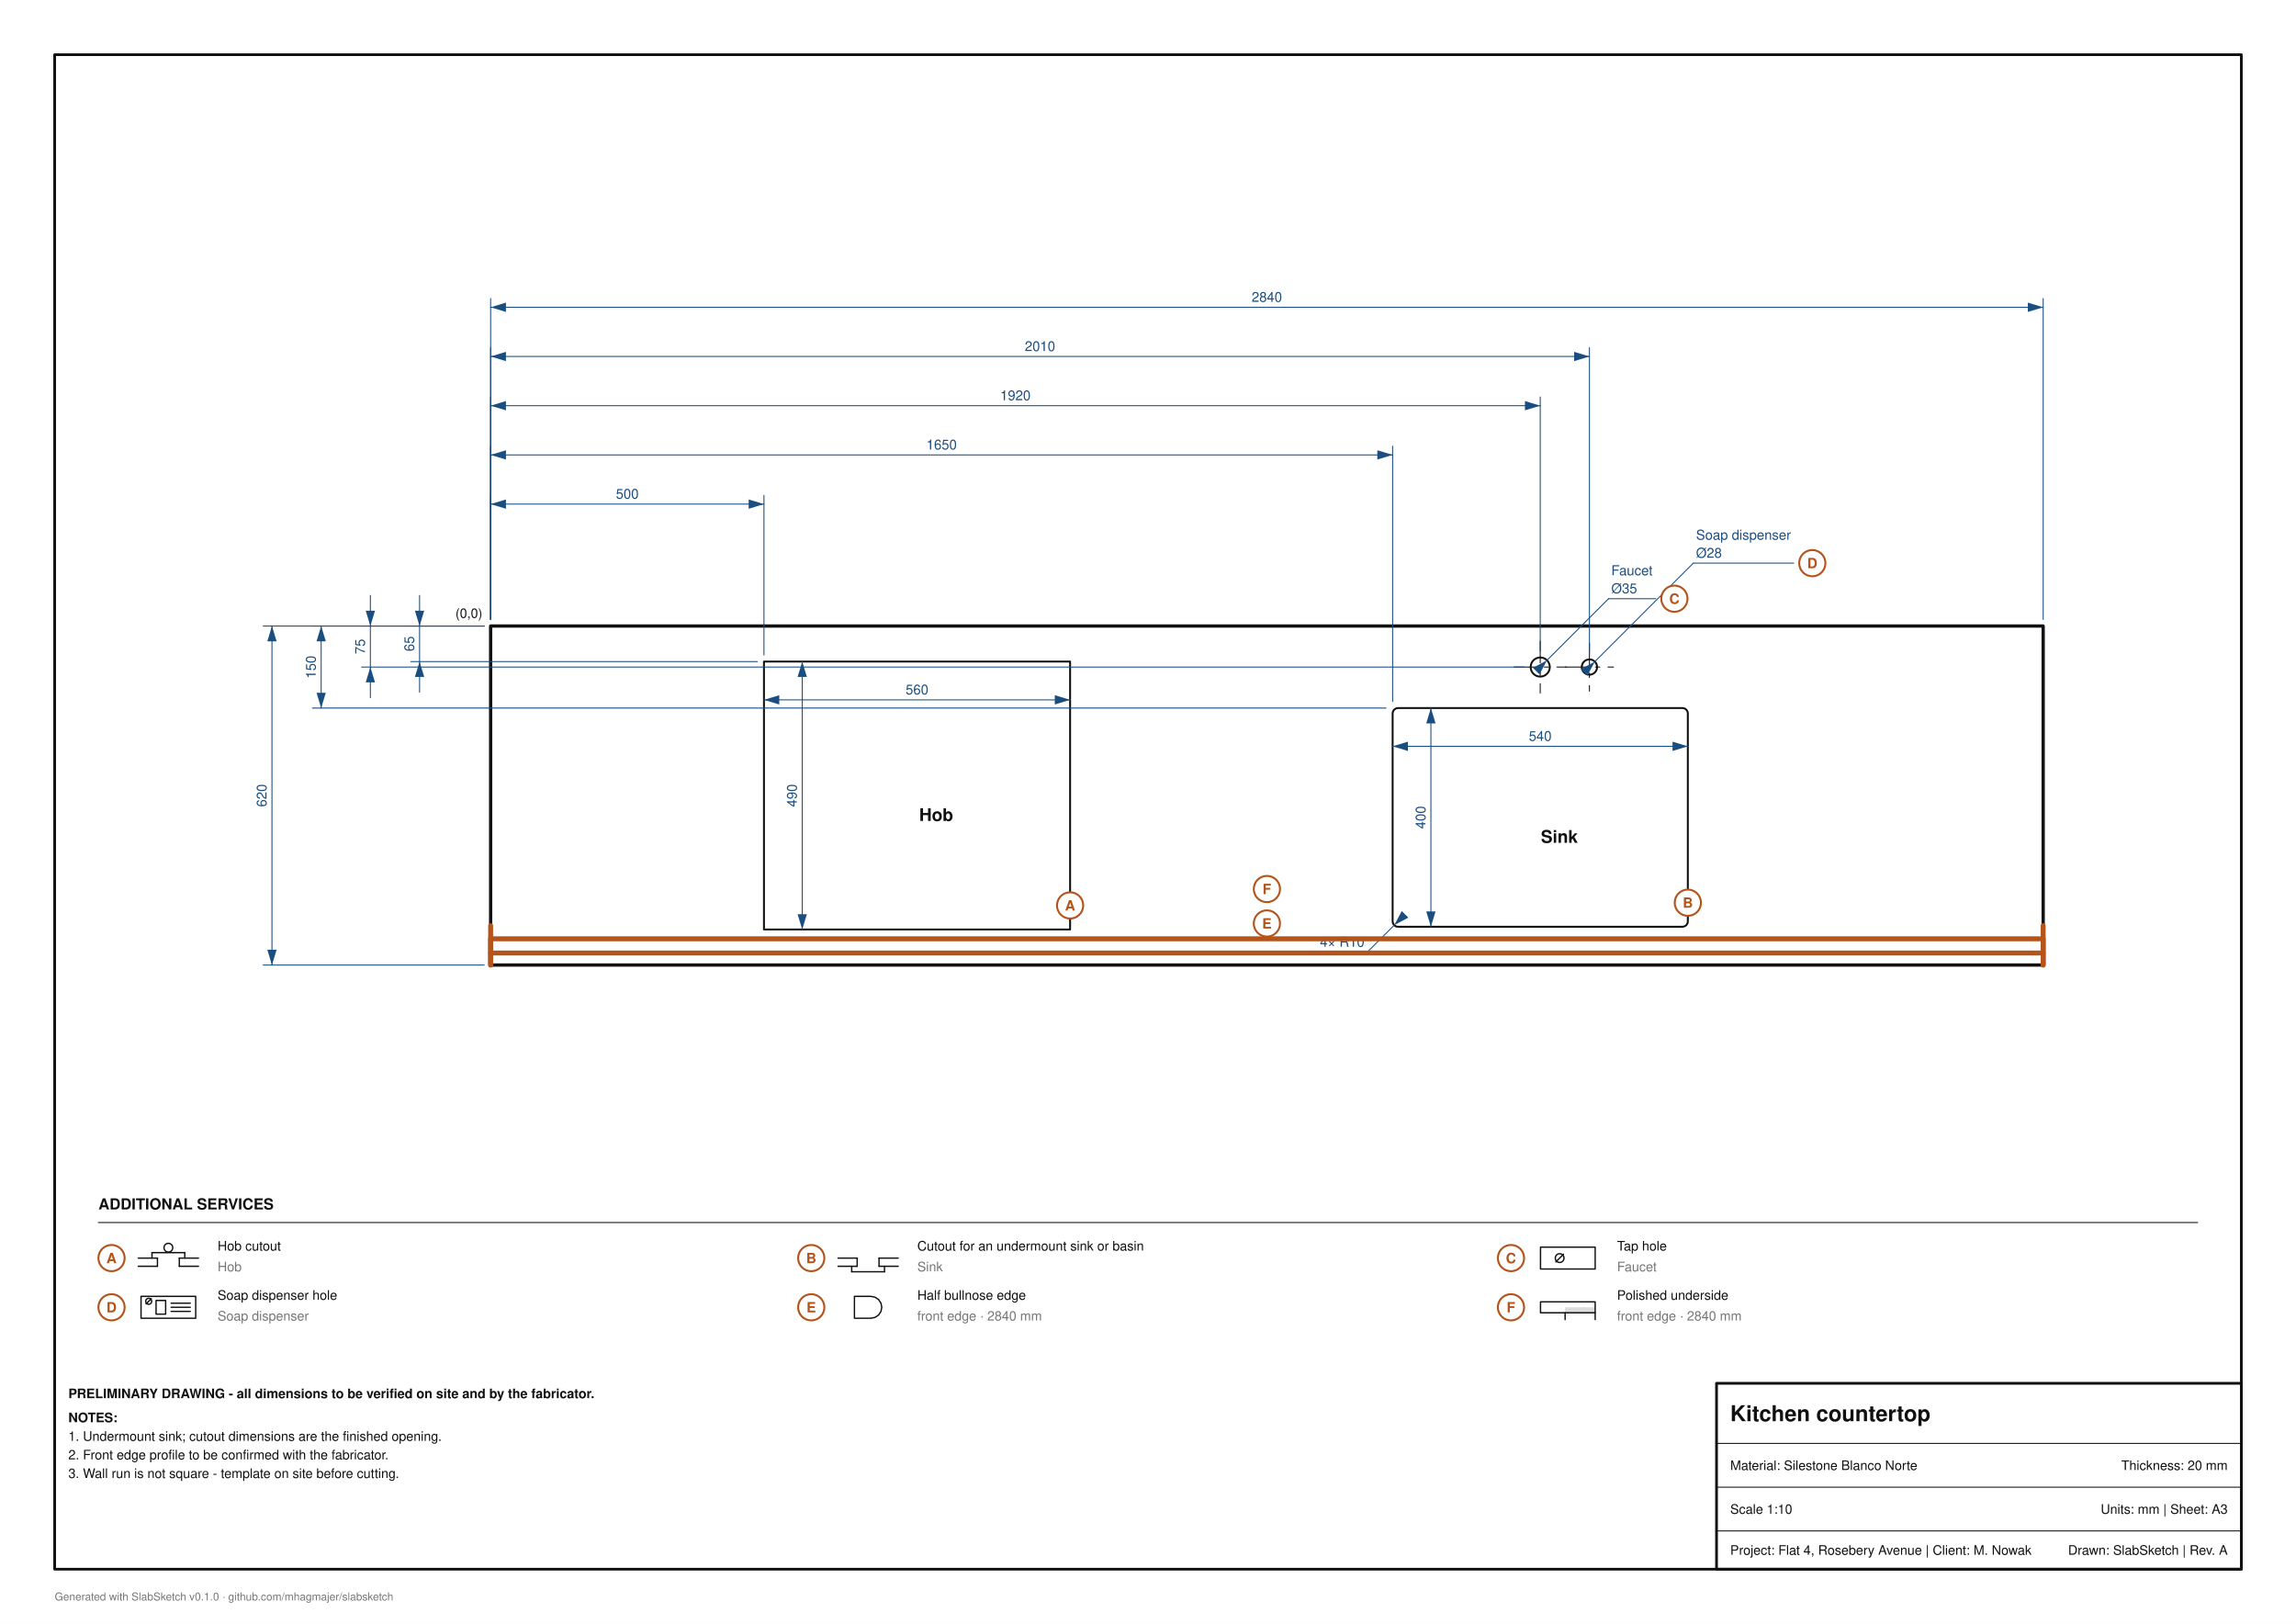
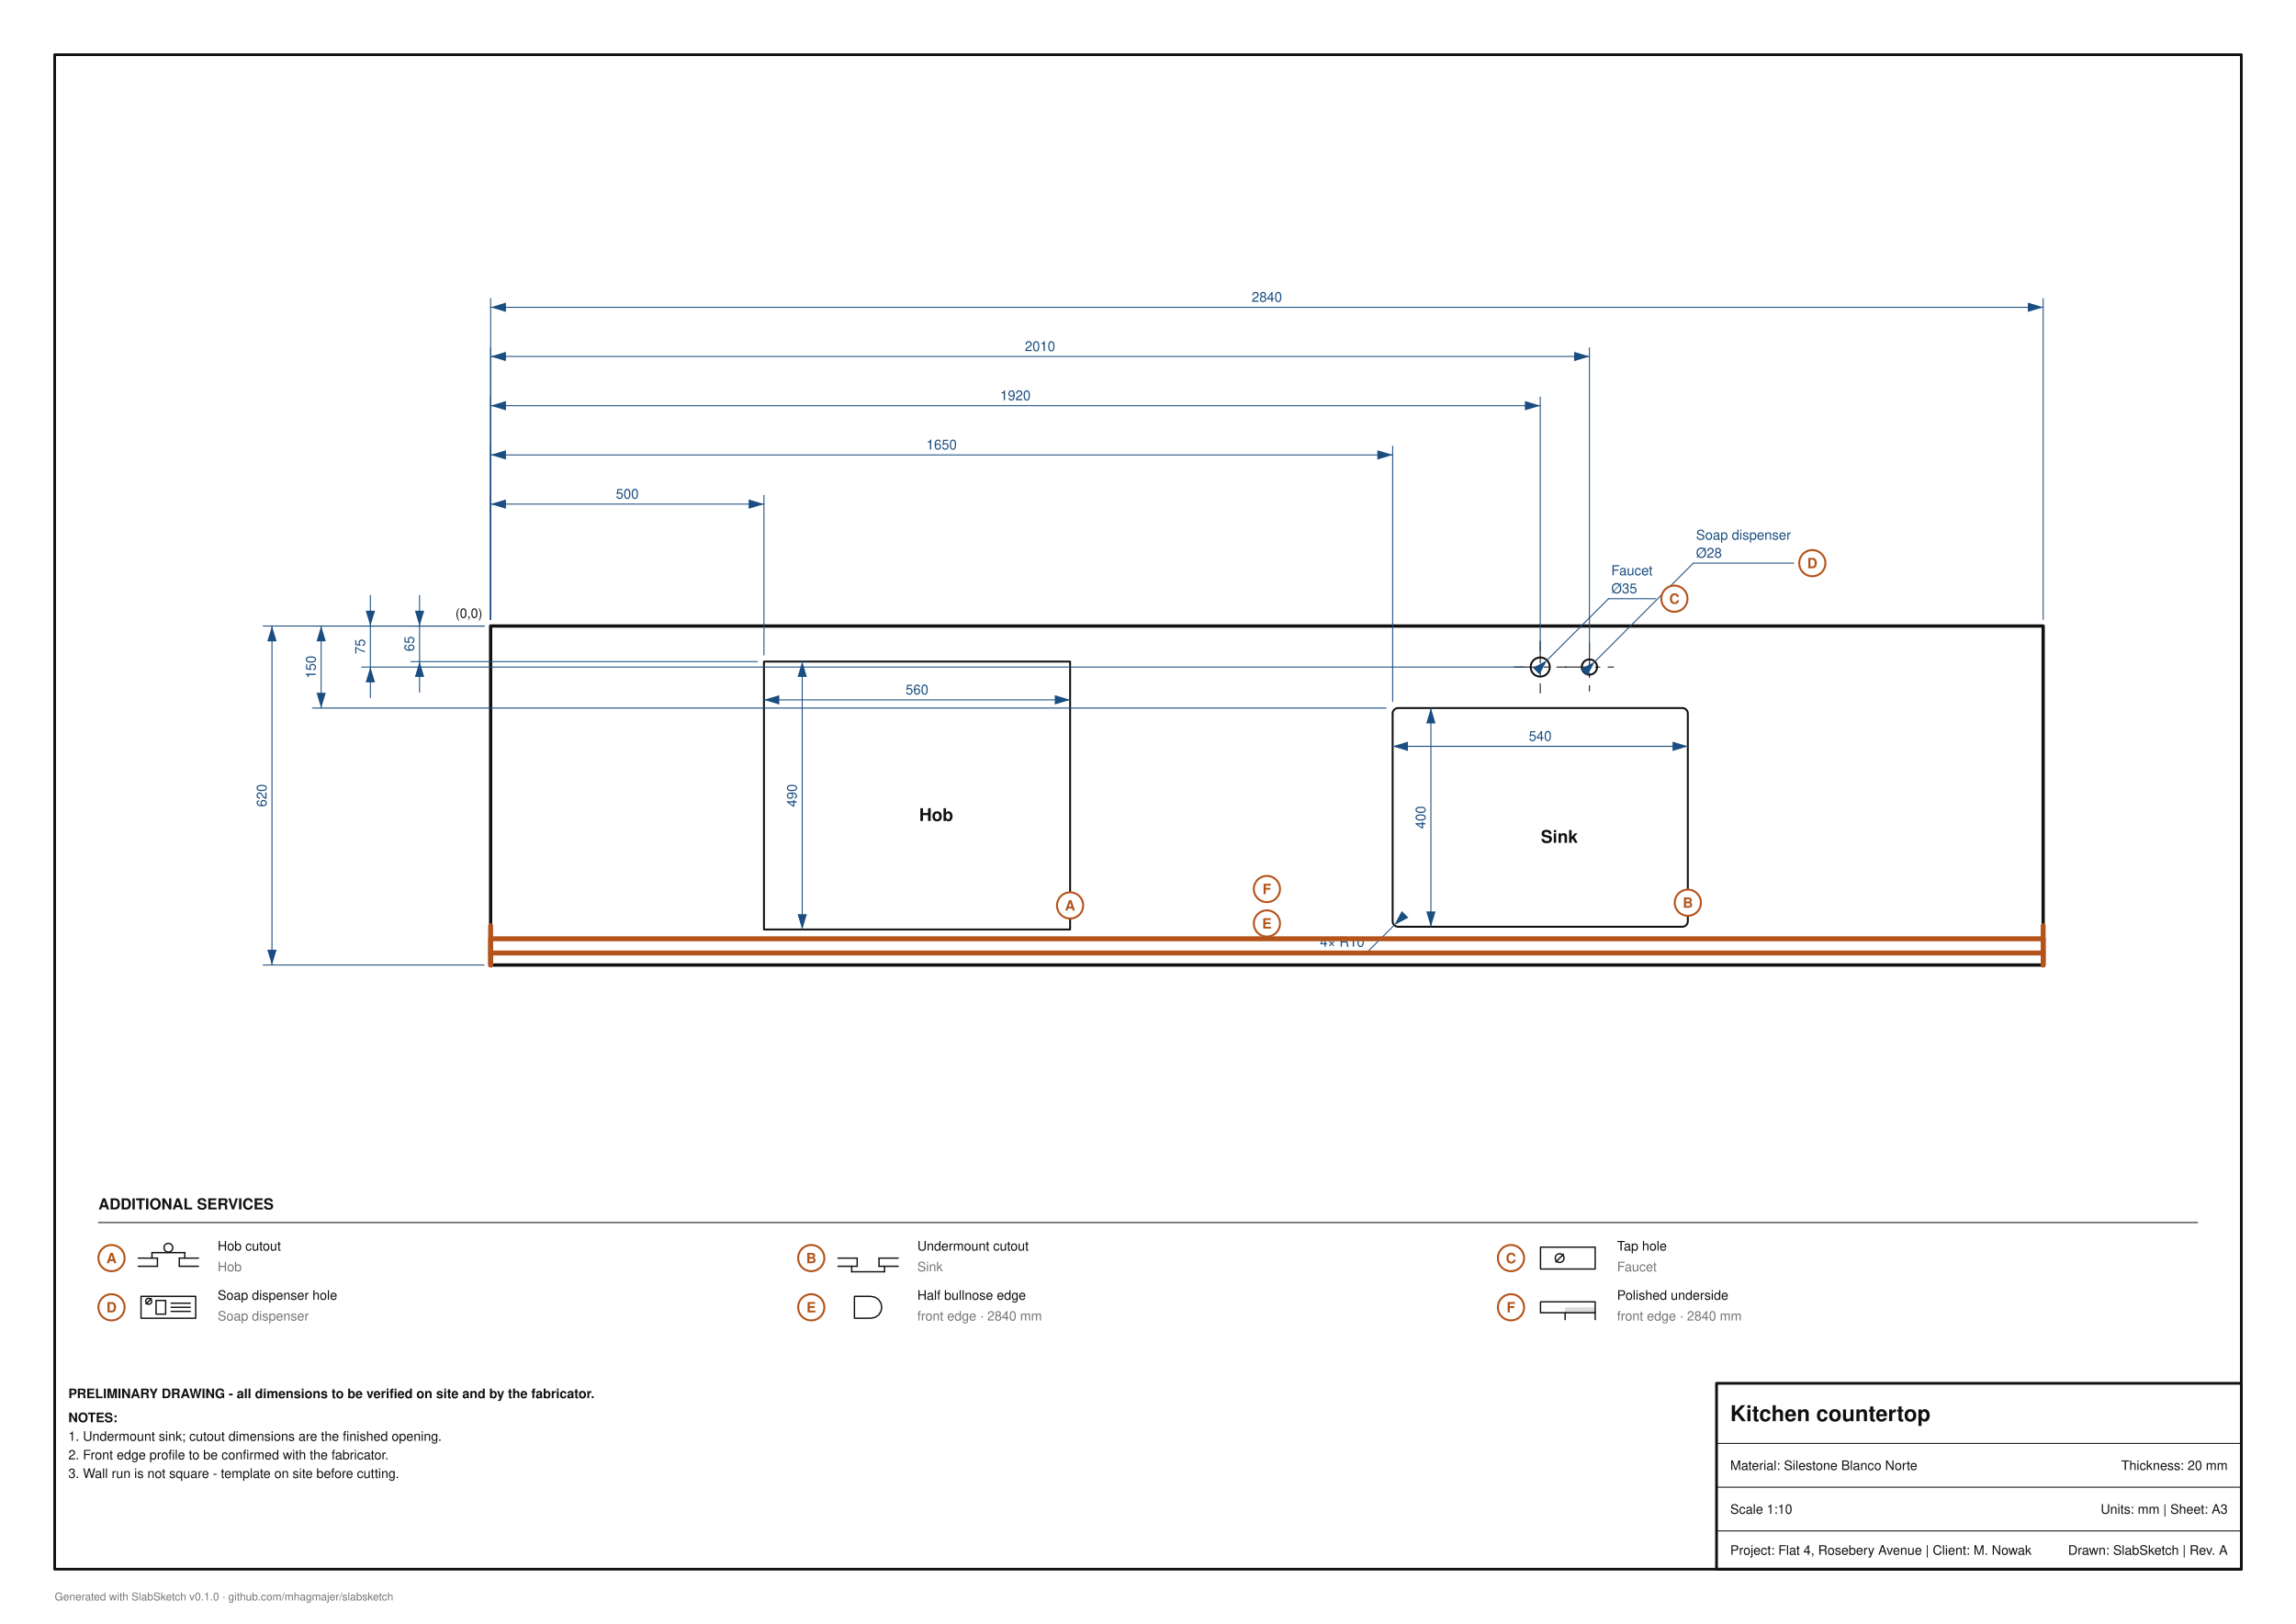
<svg xmlns="http://www.w3.org/2000/svg" version="1.1" width="420mm" height="297mm" viewBox="0 0 420 297">
  <rect x="0" y="0" width="420" height="297" fill="#ffffff" />
  <g fill="none" stroke="none" stroke-linecap="round" stroke-linejoin="round" font-family="Helvetica, Arial, sans-serif" shape-rendering="geometricPrecision">
    <g id="frame">
      <polygon points="10,10 410,10 410,287 10,287" stroke="#111111" stroke-width="0.5" fill="none" />
      <polygon points="314,253 410,253 410,287 314,287" stroke="#111111" stroke-width="0.5" fill="none" />
      <line x1="314" y1="264" x2="410" y2="264" stroke="#111111" stroke-width="0.18" />
      <line x1="314" y1="272" x2="410" y2="272" stroke="#111111" stroke-width="0.18" />
      <line x1="314" y1="280" x2="410" y2="280" stroke="#111111" stroke-width="0.18" />
      <line x1="18" y1="223.6" x2="402" y2="223.6" stroke="#111111" stroke-width="0.18" />
    </g>
    <g id="outline">
      <polygon points="89.75,114.5 373.75,114.5 373.75,176.5 89.75,176.5" stroke="#111111" stroke-width="0.6" fill="none" />
    </g>
    <g id="cutout">
      <polygon points="139.75,121 195.75,121 195.75,170 139.75,170" stroke="#111111" stroke-width="0.35" fill="none" />
      <polygon points="254.75,130.5 254.769,130.305 254.826,130.117 254.919,129.944 255.043,129.793 255.194,129.669 255.367,129.576 255.555,129.519 255.75,129.5 307.75,129.5 307.945,129.519 308.133,129.576 308.306,129.669 308.457,129.793 308.581,129.944 308.674,130.117 308.731,130.305 308.75,130.5 308.75,168.5 308.731,168.695 308.674,168.883 308.581,169.056 308.457,169.207 308.306,169.331 308.133,169.424 307.945,169.481 307.75,169.5 255.75,169.5 255.555,169.481 255.367,169.424 255.194,169.331 255.043,169.207 254.919,169.056 254.826,168.883 254.769,168.695 254.75,168.5" stroke="#111111" stroke-width="0.35" fill="none" />
    </g>
    <g id="hole">
      <circle cx="281.75" cy="122" r="1.75" stroke="#111111" stroke-width="0.35" fill="none" />
      <circle cx="290.75" cy="122" r="1.4" stroke="#111111" stroke-width="0.35" fill="none" />
    </g>
    <g id="centreline">
      <line x1="277" y1="122" x2="286.5" y2="122" stroke="#111111" stroke-width="0.18" stroke-dasharray="4 1.5 0.8 1.5" />
      <line x1="281.75" y1="117.25" x2="281.75" y2="126.75" stroke="#111111" stroke-width="0.18" stroke-dasharray="4 1.5 0.8 1.5" />
      <line x1="286.35" y1="122" x2="295.15" y2="122" stroke="#111111" stroke-width="0.18" stroke-dasharray="4 1.5 0.8 1.5" />
      <line x1="290.75" y1="117.6" x2="290.75" y2="126.4" stroke="#111111" stroke-width="0.18" stroke-dasharray="4 1.5 0.8 1.5" />
    </g>
    <g id="dimension">
      <line x1="255.043" y1="169.207" x2="250.093" y2="174.157" stroke="#1a4d80" stroke-width="0.18" />
      <line x1="250.093" y1="174.157" x2="240.963" y2="174.157" stroke="#1a4d80" stroke-width="0.18" />
      <polygon points="255.043,169.207 257.624,167.828 256.422,166.626" fill="#1a4d80" />
      <text x="249.593" y="173.157" dy="0" font-size="2.5" fill="#1a4d80" text-anchor="end">4× R10</text>
      <line x1="139.75" y1="128" x2="195.75" y2="128" stroke="#1a4d80" stroke-width="0.18" />
      <polygon points="139.75,128 142.55,128.85 142.55,127.15" fill="#1a4d80" />
      <polygon points="195.75,128 192.95,127.15 192.95,128.85" fill="#1a4d80" />
      <text x="167.75" y="127" dy="0" font-size="2.5" fill="#1a4d80" text-anchor="middle">560</text>
      <line x1="254.75" y1="136.5" x2="308.75" y2="136.5" stroke="#1a4d80" stroke-width="0.18" />
      <polygon points="254.75,136.5 257.55,137.35 257.55,135.65" fill="#1a4d80" />
      <polygon points="308.75,136.5 305.95,135.65 305.95,137.35" fill="#1a4d80" />
      <text x="281.75" y="135.5" dy="0" font-size="2.5" fill="#1a4d80" text-anchor="middle">540</text>
      <line x1="89.75" y1="113.3" x2="89.75" y2="90.6" stroke="#1a4d80" stroke-width="0.18" />
      <line x1="139.75" y1="119.8" x2="139.75" y2="90.6" stroke="#1a4d80" stroke-width="0.18" />
      <line x1="89.75" y1="92.2" x2="139.75" y2="92.2" stroke="#1a4d80" stroke-width="0.18" />
      <polygon points="89.75,92.2 92.55,93.05 92.55,91.35" fill="#1a4d80" />
      <polygon points="139.75,92.2 136.95,91.35 136.95,93.05" fill="#1a4d80" />
      <text x="114.75" y="91.2" dy="0" font-size="2.5" fill="#1a4d80" text-anchor="middle">500</text>
      <line x1="89.75" y1="113.3" x2="89.75" y2="81.6" stroke="#1a4d80" stroke-width="0.18" />
      <line x1="254.75" y1="128.3" x2="254.75" y2="81.6" stroke="#1a4d80" stroke-width="0.18" />
      <line x1="89.75" y1="83.2" x2="254.75" y2="83.2" stroke="#1a4d80" stroke-width="0.18" />
      <polygon points="89.75,83.2 92.55,84.05 92.55,82.35" fill="#1a4d80" />
      <polygon points="254.75,83.2 251.95,82.35 251.95,84.05" fill="#1a4d80" />
      <text x="172.25" y="82.2" dy="0" font-size="2.5" fill="#1a4d80" text-anchor="middle">1650</text>
      <line x1="89.75" y1="113.3" x2="89.75" y2="72.6" stroke="#1a4d80" stroke-width="0.18" />
      <line x1="281.75" y1="119.05" x2="281.75" y2="72.6" stroke="#1a4d80" stroke-width="0.18" />
      <line x1="89.75" y1="74.2" x2="281.75" y2="74.2" stroke="#1a4d80" stroke-width="0.18" />
      <polygon points="89.75,74.2 92.55,75.05 92.55,73.35" fill="#1a4d80" />
      <polygon points="281.75,74.2 278.95,73.35 278.95,75.05" fill="#1a4d80" />
      <text x="185.75" y="73.2" dy="0" font-size="2.5" fill="#1a4d80" text-anchor="middle">1920</text>
      <line x1="89.75" y1="113.3" x2="89.75" y2="63.6" stroke="#1a4d80" stroke-width="0.18" />
      <line x1="290.75" y1="119.4" x2="290.75" y2="63.6" stroke="#1a4d80" stroke-width="0.18" />
      <line x1="89.75" y1="65.2" x2="290.75" y2="65.2" stroke="#1a4d80" stroke-width="0.18" />
      <polygon points="89.75,65.2 92.55,66.05 92.55,64.35" fill="#1a4d80" />
      <polygon points="290.75,65.2 287.95,64.35 287.95,66.05" fill="#1a4d80" />
      <text x="190.25" y="64.2" dy="0" font-size="2.5" fill="#1a4d80" text-anchor="middle">2010</text>
      <line x1="89.75" y1="113.3" x2="89.75" y2="54.6" stroke="#1a4d80" stroke-width="0.18" />
      <line x1="373.75" y1="113.3" x2="373.75" y2="54.6" stroke="#1a4d80" stroke-width="0.18" />
      <line x1="89.75" y1="56.2" x2="373.75" y2="56.2" stroke="#1a4d80" stroke-width="0.18" />
      <polygon points="89.75,56.2 92.55,57.05 92.55,55.35" fill="#1a4d80" />
      <polygon points="373.75,56.2 370.95,55.35 370.95,57.05" fill="#1a4d80" />
      <text x="231.75" y="55.2" dy="0" font-size="2.5" fill="#1a4d80" text-anchor="middle">2840</text>
      <line x1="146.75" y1="121" x2="146.75" y2="170" stroke="#1a4d80" stroke-width="0.18" />
      <polygon points="146.75,121 145.9,123.8 147.6,123.8" fill="#1a4d80" />
      <polygon points="146.75,170 147.6,167.2 145.9,167.2" fill="#1a4d80" />
      <text x="145.75" y="145.5" dy="0" font-size="2.5" fill="#1a4d80" text-anchor="middle" transform="rotate(-90 145.75 145.5)">490</text>
      <line x1="261.75" y1="129.5" x2="261.75" y2="169.5" stroke="#1a4d80" stroke-width="0.18" />
      <polygon points="261.75,129.5 260.9,132.3 262.6,132.3" fill="#1a4d80" />
      <polygon points="261.75,169.5 262.6,166.7 260.9,166.7" fill="#1a4d80" />
      <text x="260.75" y="149.5" dy="0" font-size="2.5" fill="#1a4d80" text-anchor="middle" transform="rotate(-90 260.75 149.5)">400</text>
      <line x1="88.55" y1="114.5" x2="75.15" y2="114.5" stroke="#1a4d80" stroke-width="0.18" />
      <line x1="138.55" y1="121" x2="75.15" y2="121" stroke="#1a4d80" stroke-width="0.18" />
      <line x1="76.75" y1="108.9" x2="76.75" y2="126.6" stroke="#1a4d80" stroke-width="0.18" />
      <polygon points="76.75,114.5 77.6,111.7 75.9,111.7" fill="#1a4d80" />
      <polygon points="76.75,121 75.9,123.8 77.6,123.8" fill="#1a4d80" />
      <text x="75.75" y="117.75" dy="0" font-size="2.5" fill="#1a4d80" text-anchor="middle" transform="rotate(-90 75.75 117.75)">65</text>
      <line x1="88.55" y1="114.5" x2="57.15" y2="114.5" stroke="#1a4d80" stroke-width="0.18" />
      <line x1="253.55" y1="129.5" x2="57.15" y2="129.5" stroke="#1a4d80" stroke-width="0.18" />
      <line x1="58.75" y1="114.5" x2="58.75" y2="129.5" stroke="#1a4d80" stroke-width="0.18" />
      <polygon points="58.75,114.5 57.9,117.3 59.6,117.3" fill="#1a4d80" />
      <polygon points="58.75,129.5 59.6,126.7 57.9,126.7" fill="#1a4d80" />
      <text x="57.75" y="122" dy="0" font-size="2.5" fill="#1a4d80" text-anchor="middle" transform="rotate(-90 57.75 122)">150</text>
      <line x1="88.55" y1="114.5" x2="66.15" y2="114.5" stroke="#1a4d80" stroke-width="0.18" />
      <line x1="278.8" y1="122" x2="66.15" y2="122" stroke="#1a4d80" stroke-width="0.18" />
      <line x1="67.75" y1="108.9" x2="67.75" y2="127.6" stroke="#1a4d80" stroke-width="0.18" />
      <polygon points="67.75,114.5 68.6,111.7 66.9,111.7" fill="#1a4d80" />
      <polygon points="67.75,122 66.9,124.8 68.6,124.8" fill="#1a4d80" />
      <text x="66.75" y="118.25" dy="0" font-size="2.5" fill="#1a4d80" text-anchor="middle" transform="rotate(-90 66.75 118.25)">75</text>
      <line x1="88.55" y1="114.5" x2="48.15" y2="114.5" stroke="#1a4d80" stroke-width="0.18" />
      <line x1="88.55" y1="176.5" x2="48.15" y2="176.5" stroke="#1a4d80" stroke-width="0.18" />
      <line x1="49.75" y1="114.5" x2="49.75" y2="176.5" stroke="#1a4d80" stroke-width="0.18" />
      <polygon points="49.75,114.5 48.9,117.3 50.6,117.3" fill="#1a4d80" />
      <polygon points="49.75,176.5 50.6,173.7 48.9,173.7" fill="#1a4d80" />
      <text x="48.75" y="145.5" dy="0" font-size="2.5" fill="#1a4d80" text-anchor="middle" transform="rotate(-90 48.75 145.5)">620</text>
      <line x1="282.987" y1="120.763" x2="294.25" y2="109.5" stroke="#1a4d80" stroke-width="0.18" />
      <line x1="294.25" y1="109.5" x2="302.893" y2="109.5" stroke="#1a4d80" stroke-width="0.18" />
      <polygon points="282.987,120.763 280.406,122.141 281.609,123.344" fill="#1a4d80" />
      <text x="294.75" y="105.2" dy="0" font-size="2.5" fill="#1a4d80">Faucet</text>
      <text x="294.75" y="108.5" dy="0" font-size="2.5" fill="#1a4d80">Ø35</text>
      <line x1="291.74" y1="121.01" x2="309.75" y2="103" stroke="#1a4d80" stroke-width="0.18" />
      <line x1="309.75" y1="103" x2="328.12" y2="103" stroke="#1a4d80" stroke-width="0.18" />
      <polygon points="291.74,121.01 289.159,122.389 290.361,123.591" fill="#1a4d80" />
      <text x="310.25" y="98.7" dy="0" font-size="2.5" fill="#1a4d80">Soap dispenser</text>
      <text x="310.25" y="102" dy="0" font-size="2.5" fill="#1a4d80">Ø28</text>
    </g>
    <g id="service">
      <circle cx="195.75" cy="165.6" r="2.4" stroke="#b4531a" stroke-width="0.36" fill="#ffffff" />
      <text x="195.75" y="165.6" dy="0.931" font-size="2.6" fill="#b4531a" text-anchor="middle" font-weight="bold">A</text>
      <circle cx="308.75" cy="165.1" r="2.4" stroke="#b4531a" stroke-width="0.36" fill="#ffffff" />
      <text x="308.75" y="165.1" dy="0.931" font-size="2.6" fill="#b4531a" text-anchor="middle" font-weight="bold">B</text>
      <circle cx="306.293" cy="109.5" r="2.4" stroke="#b4531a" stroke-width="0.36" fill="#ffffff" />
      <text x="306.293" y="109.5" dy="0.931" font-size="2.6" fill="#b4531a" text-anchor="middle" font-weight="bold">C</text>
      <circle cx="331.52" cy="103" r="2.4" stroke="#b4531a" stroke-width="0.36" fill="#ffffff" />
      <text x="331.52" y="103" dy="0.931" font-size="2.6" fill="#b4531a" text-anchor="middle" font-weight="bold">D</text>
      <line x1="89.75" y1="174.3" x2="373.75" y2="174.3" stroke="#b4531a" stroke-width="0.9" />
      <line x1="89.75" y1="176.5" x2="89.75" y2="171.9" stroke="#b4531a" stroke-width="0.9" />
      <line x1="373.75" y1="176.5" x2="373.75" y2="171.9" stroke="#b4531a" stroke-width="0.9" />
      <circle cx="231.75" cy="168.9" r="2.4" stroke="#b4531a" stroke-width="0.36" fill="#ffffff" />
      <text x="231.75" y="168.9" dy="0.931" font-size="2.6" fill="#b4531a" text-anchor="middle" font-weight="bold">E</text>
      <line x1="89.75" y1="171.7" x2="373.75" y2="171.7" stroke="#b4531a" stroke-width="0.9" />
      <line x1="89.75" y1="176.5" x2="89.75" y2="169.3" stroke="#b4531a" stroke-width="0.9" />
      <line x1="373.75" y1="176.5" x2="373.75" y2="169.3" stroke="#b4531a" stroke-width="0.9" />
      <circle cx="231.75" cy="162.6" r="2.4" stroke="#b4531a" stroke-width="0.36" fill="#ffffff" />
      <text x="231.75" y="162.6" dy="0.931" font-size="2.6" fill="#b4531a" text-anchor="middle" font-weight="bold">F</text>
      <circle cx="20.4" cy="230.1" r="2.4" stroke="#b4531a" stroke-width="0.36" fill="#ffffff" />
      <text x="20.4" y="230.1" dy="0.931" font-size="2.6" fill="#b4531a" text-anchor="middle" font-weight="bold">A</text>
      <polyline points="25.3,230.1 28.8,230.1" stroke="#111111" stroke-width="0.25" fill="none" />
      <polyline points="25.3,231.6 28.8,231.6" stroke="#111111" stroke-width="0.25" fill="none" />
      <polyline points="28.8,230.1 28.8,231.6" stroke="#111111" stroke-width="0.25" fill="none" />
      <polyline points="32.8,230.1 36.3,230.1" stroke="#111111" stroke-width="0.25" fill="none" />
      <polyline points="32.8,231.6 36.3,231.6" stroke="#111111" stroke-width="0.25" fill="none" />
      <polyline points="32.8,230.1 32.8,231.6" stroke="#111111" stroke-width="0.25" fill="none" />
      <polyline points="27.8,229.1 33.8,229.1" stroke="#111111" stroke-width="0.25" fill="none" />
      <polyline points="27.8,229.1 27.8,230.1" stroke="#111111" stroke-width="0.25" fill="none" />
      <polyline points="33.8,229.1 33.8,230.1" stroke="#111111" stroke-width="0.25" fill="none" />
      <circle cx="30.8" cy="228.2" r="0.8" stroke="#111111" stroke-width="0.25" fill="none" />
      <circle cx="148.4" cy="230.1" r="2.4" stroke="#b4531a" stroke-width="0.36" fill="#ffffff" />
      <text x="148.4" y="230.1" dy="0.931" font-size="2.6" fill="#b4531a" text-anchor="middle" font-weight="bold">B</text>
      <polyline points="153.3,230.1 156.8,230.1" stroke="#111111" stroke-width="0.25" fill="none" />
      <polyline points="153.3,231.6 156.8,231.6" stroke="#111111" stroke-width="0.25" fill="none" />
      <polyline points="156.8,230.1 156.8,231.6" stroke="#111111" stroke-width="0.25" fill="none" />
      <polyline points="160.8,230.1 164.3,230.1" stroke="#111111" stroke-width="0.25" fill="none" />
      <polyline points="160.8,231.6 164.3,231.6" stroke="#111111" stroke-width="0.25" fill="none" />
      <polyline points="160.8,230.1 160.8,231.6" stroke="#111111" stroke-width="0.25" fill="none" />
      <polyline points="155.8,232.6 161.8,232.6" stroke="#111111" stroke-width="0.25" fill="none" />
      <polyline points="155.8,231.6 155.8,232.6" stroke="#111111" stroke-width="0.25" fill="none" />
      <polyline points="161.8,231.6 161.8,232.6" stroke="#111111" stroke-width="0.25" fill="none" />
      <circle cx="276.4" cy="230.1" r="2.4" stroke="#b4531a" stroke-width="0.36" fill="#ffffff" />
      <text x="276.4" y="230.1" dy="0.931" font-size="2.6" fill="#b4531a" text-anchor="middle" font-weight="bold">C</text>
      <polygon points="281.8,228.1 291.8,228.1 291.8,232.1 281.8,232.1" stroke="#111111" stroke-width="0.25" fill="none" />
      <circle cx="285.3" cy="230.1" r="0.8" stroke="#111111" stroke-width="0.25" fill="none" />
      <polyline points="284.6,230.8 286,229.4" stroke="#111111" stroke-width="0.25" fill="none" />
      <circle cx="20.4" cy="239.1" r="2.4" stroke="#b4531a" stroke-width="0.36" fill="#ffffff" />
      <text x="20.4" y="239.1" dy="0.931" font-size="2.6" fill="#b4531a" text-anchor="middle" font-weight="bold">D</text>
      <polygon points="25.8,237.1 35.8,237.1 35.8,241.1 25.8,241.1" stroke="#111111" stroke-width="0.25" fill="none" />
      <circle cx="27.2" cy="238" r="0.55" stroke="#111111" stroke-width="0.25" fill="none" />
      <polyline points="26.719,238.481 27.681,237.519" stroke="#111111" stroke-width="0.25" fill="none" />
      <polygon points="28.55,237.85 30.3,237.85 30.3,240.35 28.55,240.35" stroke="#111111" stroke-width="0.25" fill="none" />
      <polyline points="31.3,238.35 34.8,238.35" stroke="#111111" stroke-width="0.25" fill="none" />
      <polyline points="31.3,239.1 34.8,239.1" stroke="#111111" stroke-width="0.25" fill="none" />
      <polyline points="31.3,239.85 34.8,239.85" stroke="#111111" stroke-width="0.25" fill="none" />
      <circle cx="148.4" cy="239.1" r="2.4" stroke="#b4531a" stroke-width="0.36" fill="#ffffff" />
      <text x="148.4" y="239.1" dy="0.931" font-size="2.6" fill="#b4531a" text-anchor="middle" font-weight="bold">E</text>
      <polygon points="156.3,237.1 159.3,237.1 159.3,237.1 160.065,237.252 160.714,237.686 161.148,238.335 161.3,239.1 161.148,239.865 160.714,240.514 160.065,240.948 159.3,241.1 156.3,241.1" stroke="#111111" stroke-width="0.25" fill="none" />
      <circle cx="276.4" cy="239.1" r="2.4" stroke="#b4531a" stroke-width="0.36" fill="#ffffff" />
      <text x="276.4" y="239.1" dy="0.931" font-size="2.6" fill="#b4531a" text-anchor="middle" font-weight="bold">F</text>
      <polygon points="286.3,239.1 291.8,239.1 291.8,240.1 286.3,240.1" fill="#dcdcdc" />
      <polygon points="289.8,238.9 290.094,239.6 289.8,240.3 289.506,239.6" fill="#dcdcdc" />
      <polygon points="281.8,238.1 291.8,238.1 291.8,240.1 281.8,240.1" stroke="#111111" stroke-width="0.25" fill="none" />
      <polyline points="286.3,240.1 286.3,241.35" stroke="#111111" stroke-width="0.25" fill="none" />
      <polyline points="291.8,240.1 291.8,241.35" stroke="#111111" stroke-width="0.25" fill="none" />
    </g>
    <g id="annotation">
      <text x="171.25" y="149" dy="1.146" font-size="3.2" fill="#111111" text-anchor="middle" font-weight="bold">Hob</text>
      <text x="285.25" y="153" dy="1.146" font-size="3.2" fill="#111111" text-anchor="middle" font-weight="bold">Sink</text>
      <text x="88.25" y="113" dy="0" font-size="2.4" fill="#111111" text-anchor="end">(0,0)</text>
    </g>
    <g id="title">
      <text x="316.5" y="258.5" dy="1.432" font-size="4" fill="#111111" font-weight="bold">Kitchen countertop</text>
      <text x="407.5" y="268" dy="0.859" font-size="2.4" fill="#111111" text-anchor="end">Thickness: 20 mm</text>
      <text x="316.5" y="268" dy="0.859" font-size="2.4" fill="#111111">Material: Silestone Blanco Norte</text>
      <text x="407.5" y="276" dy="0.859" font-size="2.4" fill="#111111" text-anchor="end">Units: mm | Sheet: A3</text>
      <text x="316.5" y="276" dy="0.859" font-size="2.4" fill="#111111">Scale 1:10</text>
      <text x="407.5" y="283.5" dy="0.859" font-size="2.4" fill="#111111" text-anchor="end">Drawn: SlabSketch | Rev. A</text>
      <text x="316.5" y="283.5" dy="0.859" font-size="2.4" fill="#111111">Project: Flat 4, Rosebery Avenue | Client: M. Nowak</text>
      <text x="12.5" y="254" dy="1.718" font-size="2.4" fill="#111111" font-weight="bold">PRELIMINARY DRAWING - all dimensions to be verified on site and by the fabricator.</text>
      <text x="12.5" y="258.4" dy="1.718" font-size="2.4" fill="#111111" font-weight="bold">NOTES:</text>
      <text x="12.5" y="261.8" dy="1.718" font-size="2.4" fill="#111111">1. Undermount sink; cutout dimensions are the finished opening.</text>
      <text x="12.5" y="265.2" dy="1.718" font-size="2.4" fill="#111111">2. Front edge profile to be confirmed with the fabricator.</text>
      <text x="12.5" y="268.6" dy="1.718" font-size="2.4" fill="#111111">3. Wall run is not square - template on site before cutting.</text>
      <text x="18" y="219.2" dy="2.005" font-size="2.8" fill="#111111" font-weight="bold">ADDITIONAL SERVICES</text>
      <text x="39.8" y="227" dy="1.718" font-size="2.4" fill="#111111">Hob cutout</text>
      <text x="39.8" y="230.8" dy="1.718" font-size="2.4" fill="#767676">Hob</text>
-       <text x="167.8" y="227" dy="1.718" font-size="2.4" fill="#111111">Cutout for an undermount sink or basin</text>
+       <text x="167.8" y="227" dy="1.718" font-size="2.4" fill="#111111">Undermount cutout</text>
      <text x="167.8" y="230.8" dy="1.718" font-size="2.4" fill="#767676">Sink</text>
      <text x="295.8" y="227" dy="1.718" font-size="2.4" fill="#111111">Tap hole</text>
      <text x="295.8" y="230.8" dy="1.718" font-size="2.4" fill="#767676">Faucet</text>
      <text x="39.8" y="236" dy="1.718" font-size="2.4" fill="#111111">Soap dispenser hole</text>
      <text x="39.8" y="239.8" dy="1.718" font-size="2.4" fill="#767676">Soap dispenser</text>
      <text x="167.8" y="236" dy="1.718" font-size="2.4" fill="#111111">Half bullnose edge</text>
      <text x="167.8" y="239.8" dy="1.718" font-size="2.4" fill="#767676">front edge · 2840 mm</text>
      <text x="295.8" y="236" dy="1.718" font-size="2.4" fill="#111111">Polished underside</text>
      <text x="295.8" y="239.8" dy="1.718" font-size="2.4" fill="#767676">front edge · 2840 mm</text>
      <text x="10" y="292" dy="0.716" font-size="2" fill="#767676">Generated with SlabSketch v0.1.0 · github.com/mhagmajer/slabsketch</text>
    </g>
  </g>
</svg>
